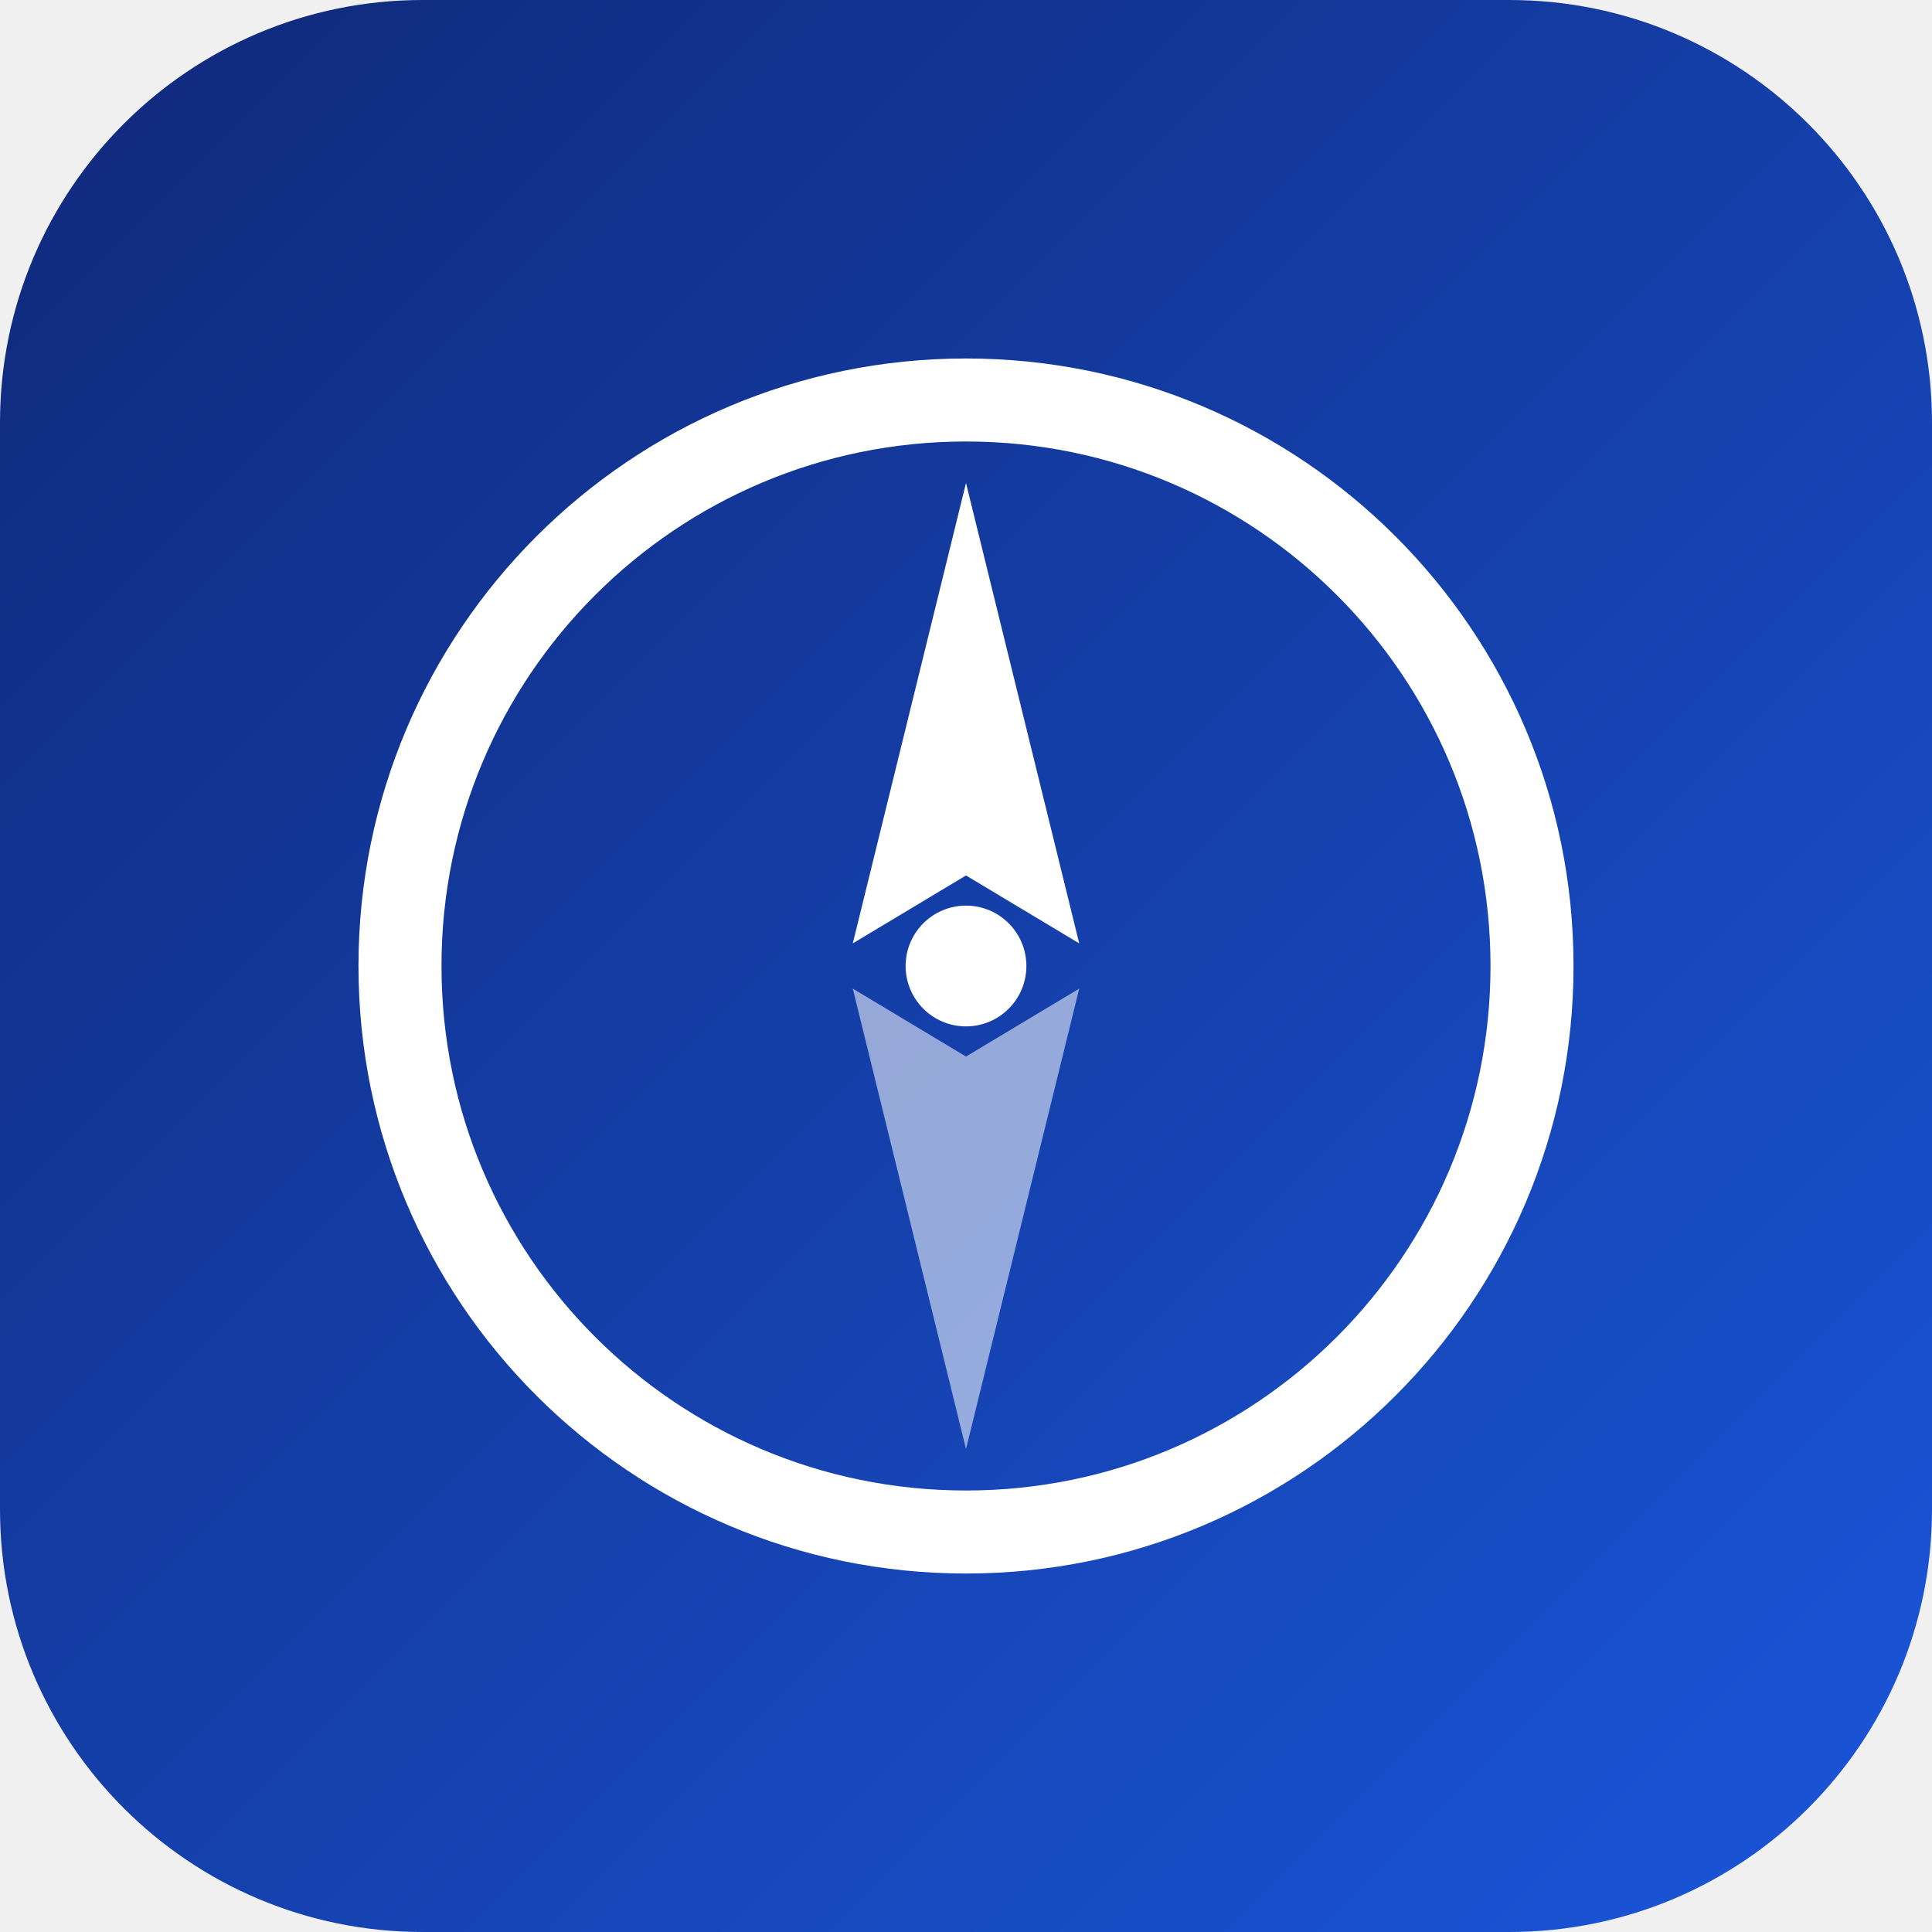
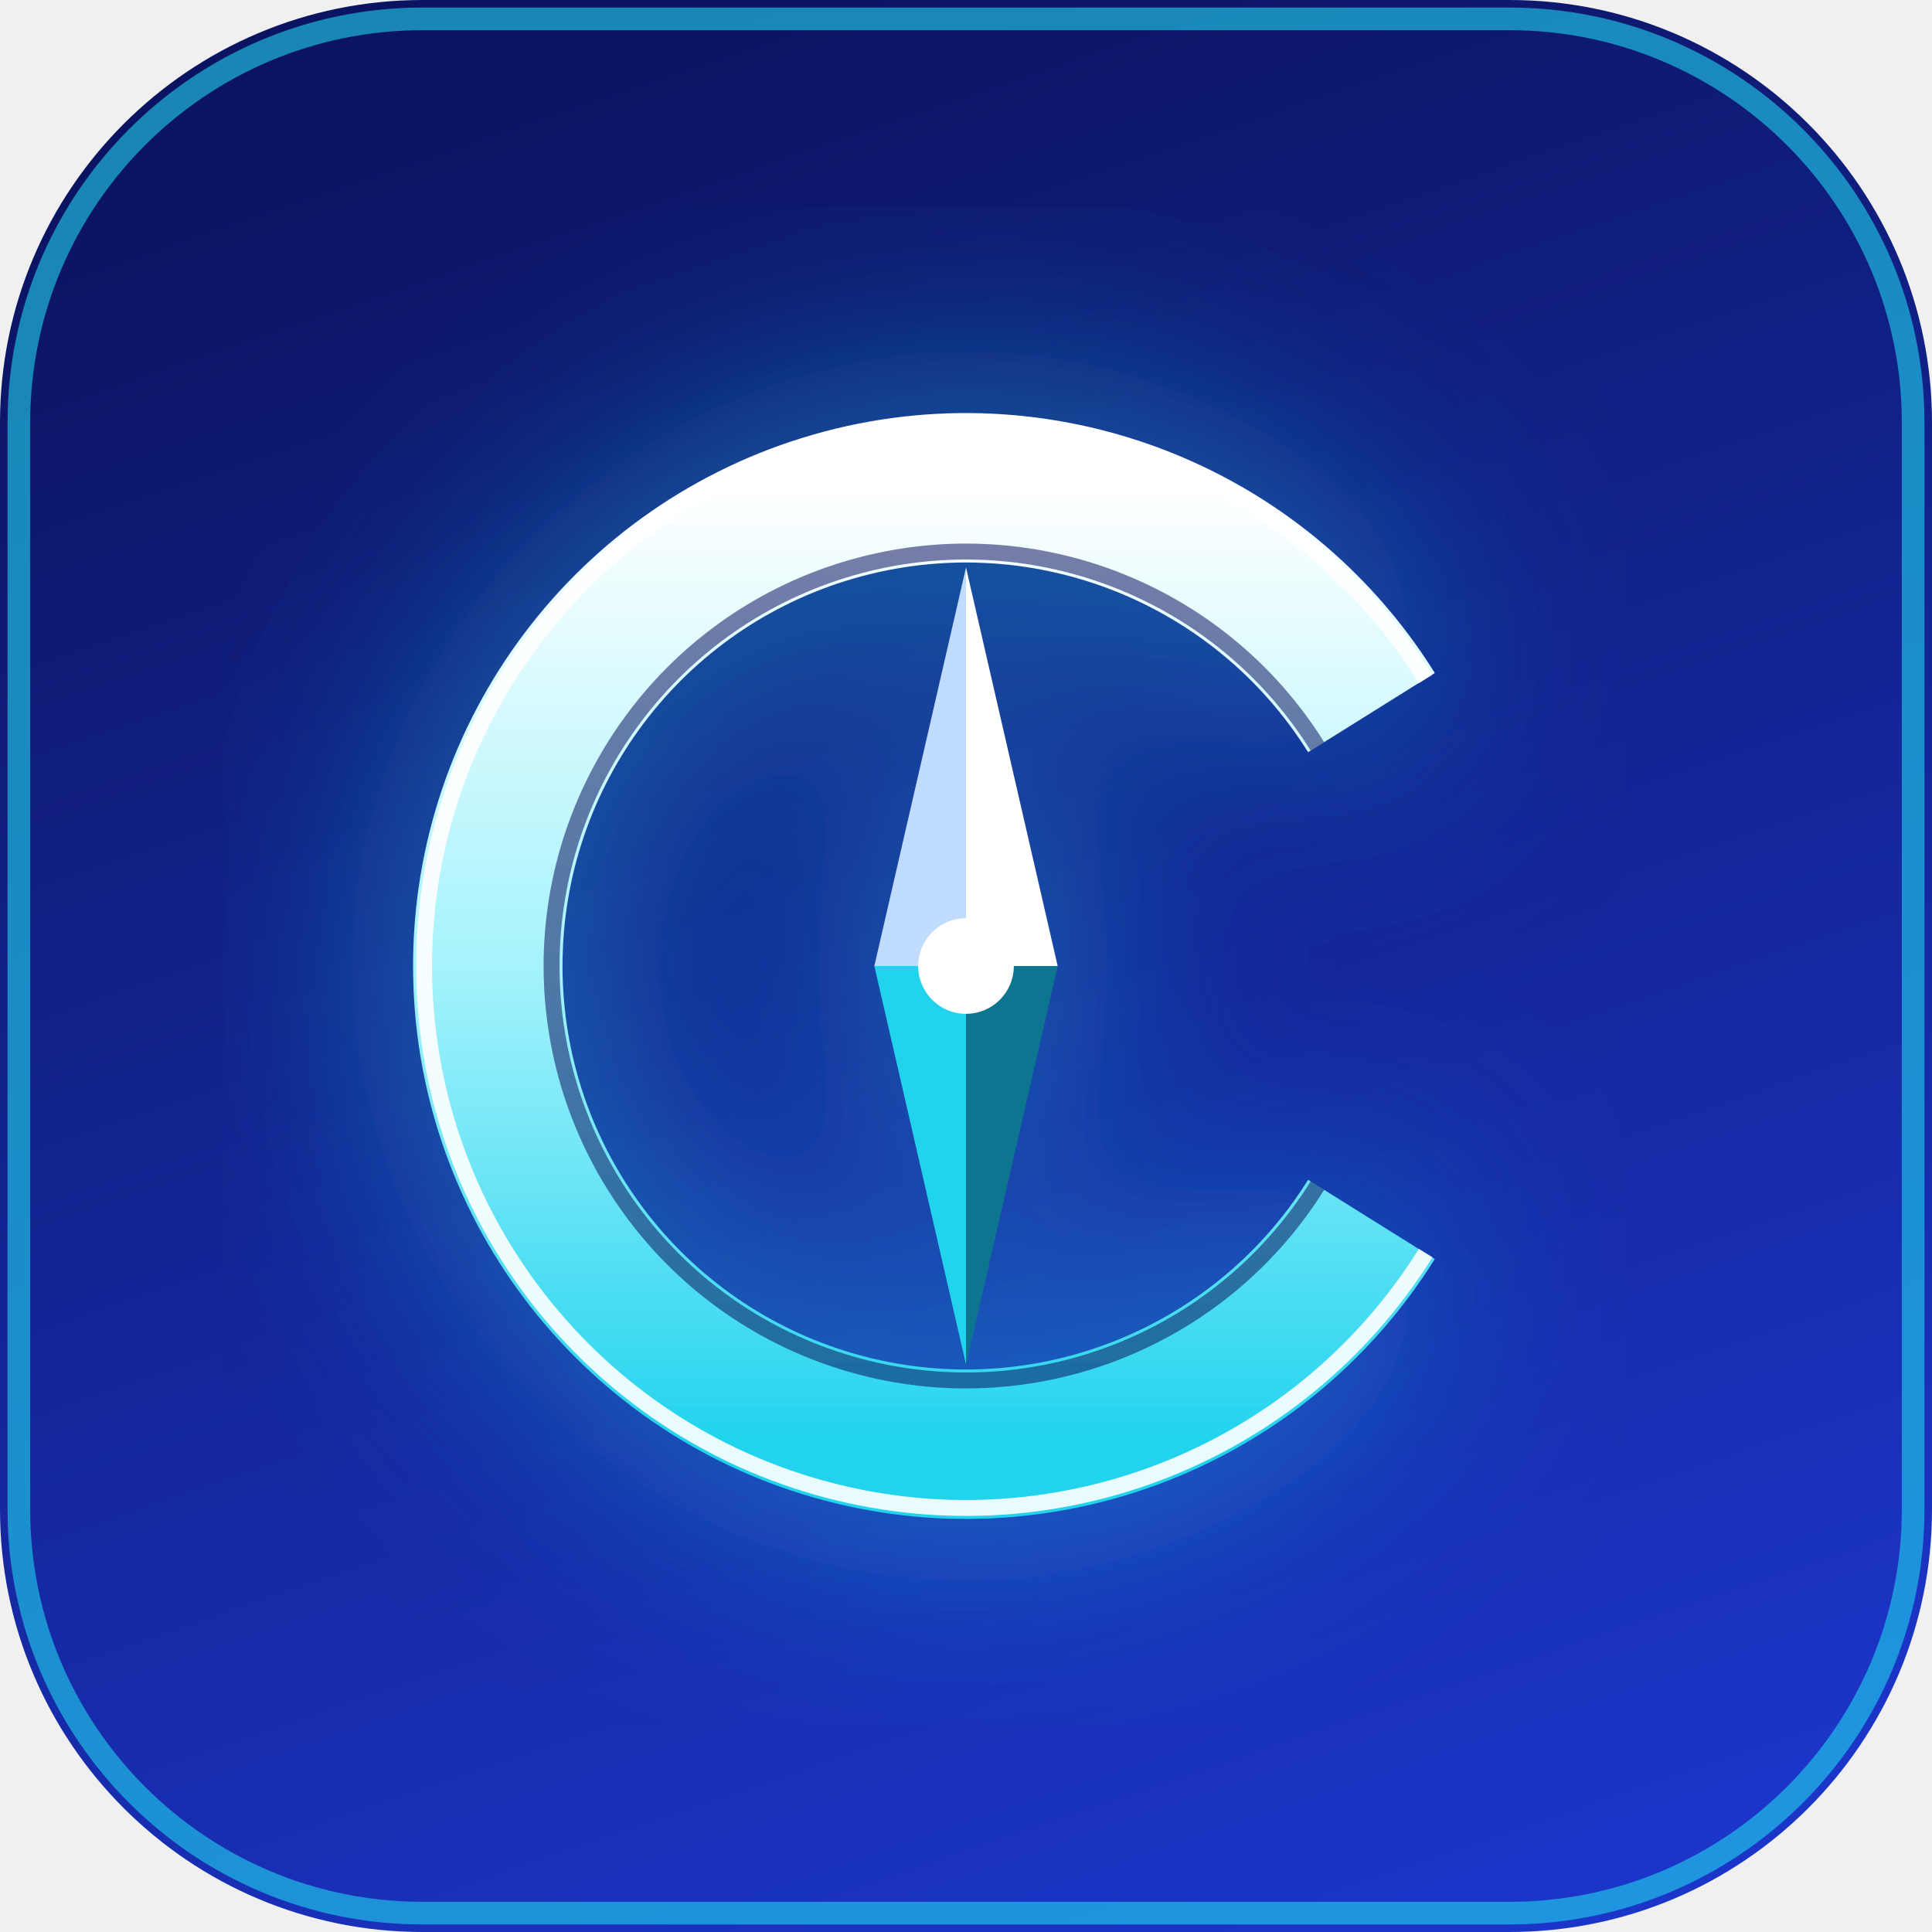
<svg xmlns="http://www.w3.org/2000/svg" width="512" height="512" viewBox="0 0 512 512">
  <defs>
-     <linearGradient id="g" x1="0" y1="0" x2="1" y2="1">
-       <stop offset="0" stop-color="#0f2878" />
-       <stop offset="1" stop-color="#1a56db" />
+     <linearGradient id="g" x1="0.33" y1="0" x2="0.67" y2="1">
+       <stop offset="0" stop-color="#0b1460" />
+       <stop offset="1" stop-color="#1b35c8" />
    </linearGradient>
+     <filter id="b" x="-20%" y="-20%" width="140%" height="140%">
+       <feGaussianBlur stdDeviation="6" result="x" />
+       <feFlood flood-color="#22d3ee" flood-opacity=".55" />
+       <feComposite in2="x" operator="in" result="y" />
+       <feMerge>
+         <feMergeNode in="y" />
+         <feMergeNode in="SourceGraphic" />
+       </feMerge>
+     </filter>
  </defs>
  <rect width="512" height="512" rx="112" fill="url(#g)" />
-   <circle cx="256" cy="256" r="150" fill="none" stroke="#fff" stroke-width="22" />
-   <polygon points="256,128 286,250 256,232 226,250" fill="#fff" />
-   <polygon points="256,384 226,262 256,280 286,262" fill="#fff" opacity=".55" />
-   <circle cx="256" cy="256" r="16" fill="#fff" />
+   <rect x="5" y="5" width="502" height="502" rx="107" fill="none" stroke="#22d3ee" stroke-opacity=".6" stroke-width="6" />
+   <g filter="url(#b)" transform="translate(87.04 87.04) scale(5.28)">
+     <defs>
+       <linearGradient id="c" x1="0" y1="0" x2="0" y2="1">
+         <stop offset="0" stop-color="#fff" />
+         <stop offset=".5" stop-color="#a5f3fc" />
+         <stop offset="1" stop-color="#22d3ee" />
+       </linearGradient>
+     </defs>
+     <path d="M52.35 19.28 A24 24 0 1 0 52.35 44.72" fill="none" stroke="url(#c)" stroke-width="7.5" />
+     <path d="M55.07 17.59 A27.2 27.2 0 1 0 55.07 46.41" fill="none" stroke="rgba(255,255,255,.9)" stroke-width=".8" />
+     <path d="M49.64 20.98 A20.8 20.8 0 1 0 49.64 43.02" fill="none" stroke="rgba(11,20,96,.55)" stroke-width=".8" />
+     <polygon points="32,12 36.6,32 32,32" fill="#fff" />
+     <polygon points="32,12 27.4,32 32,32" fill="#bfdbfe" />
+     <polygon points="32,52 27.4,32 32,32" fill="#22d3ee" />
+     <polygon points="32,52 36.6,32 32,32" fill="#0e7490" />
+     <circle cx="32" cy="32" r="2.4" fill="#fff" />
+   </g>
</svg>
